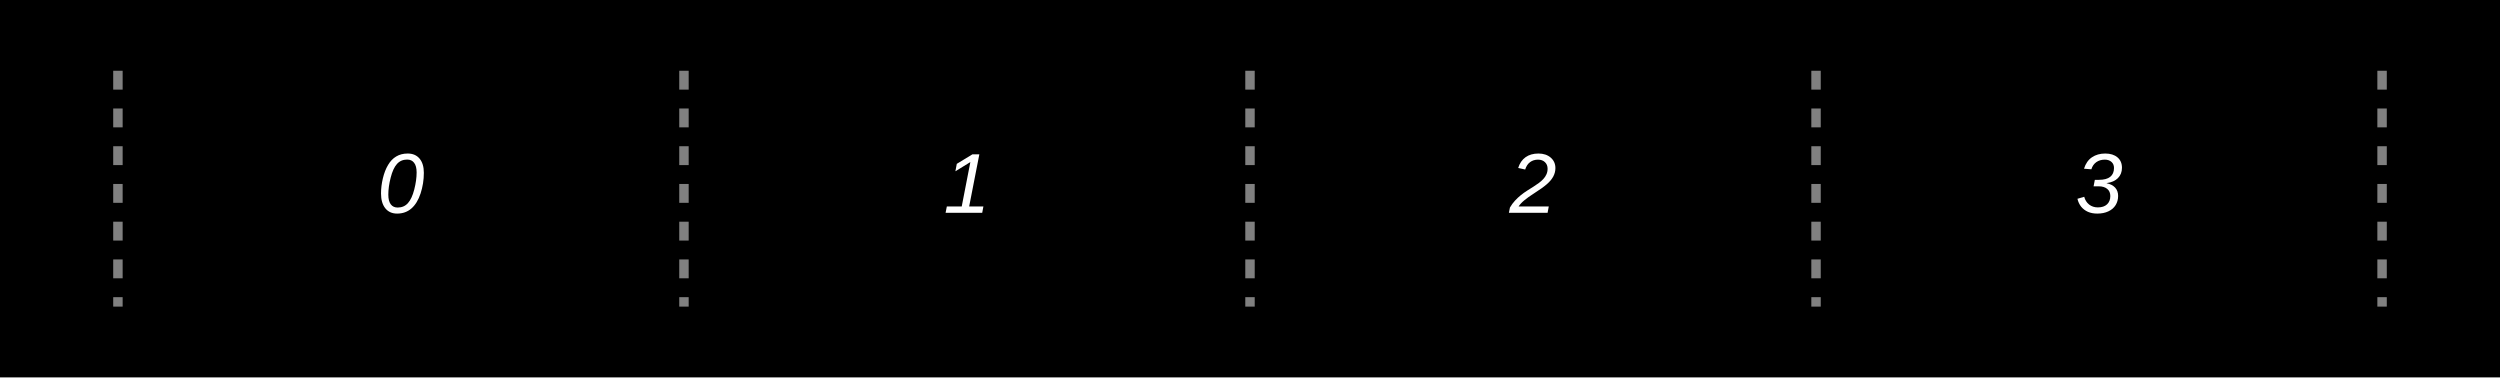
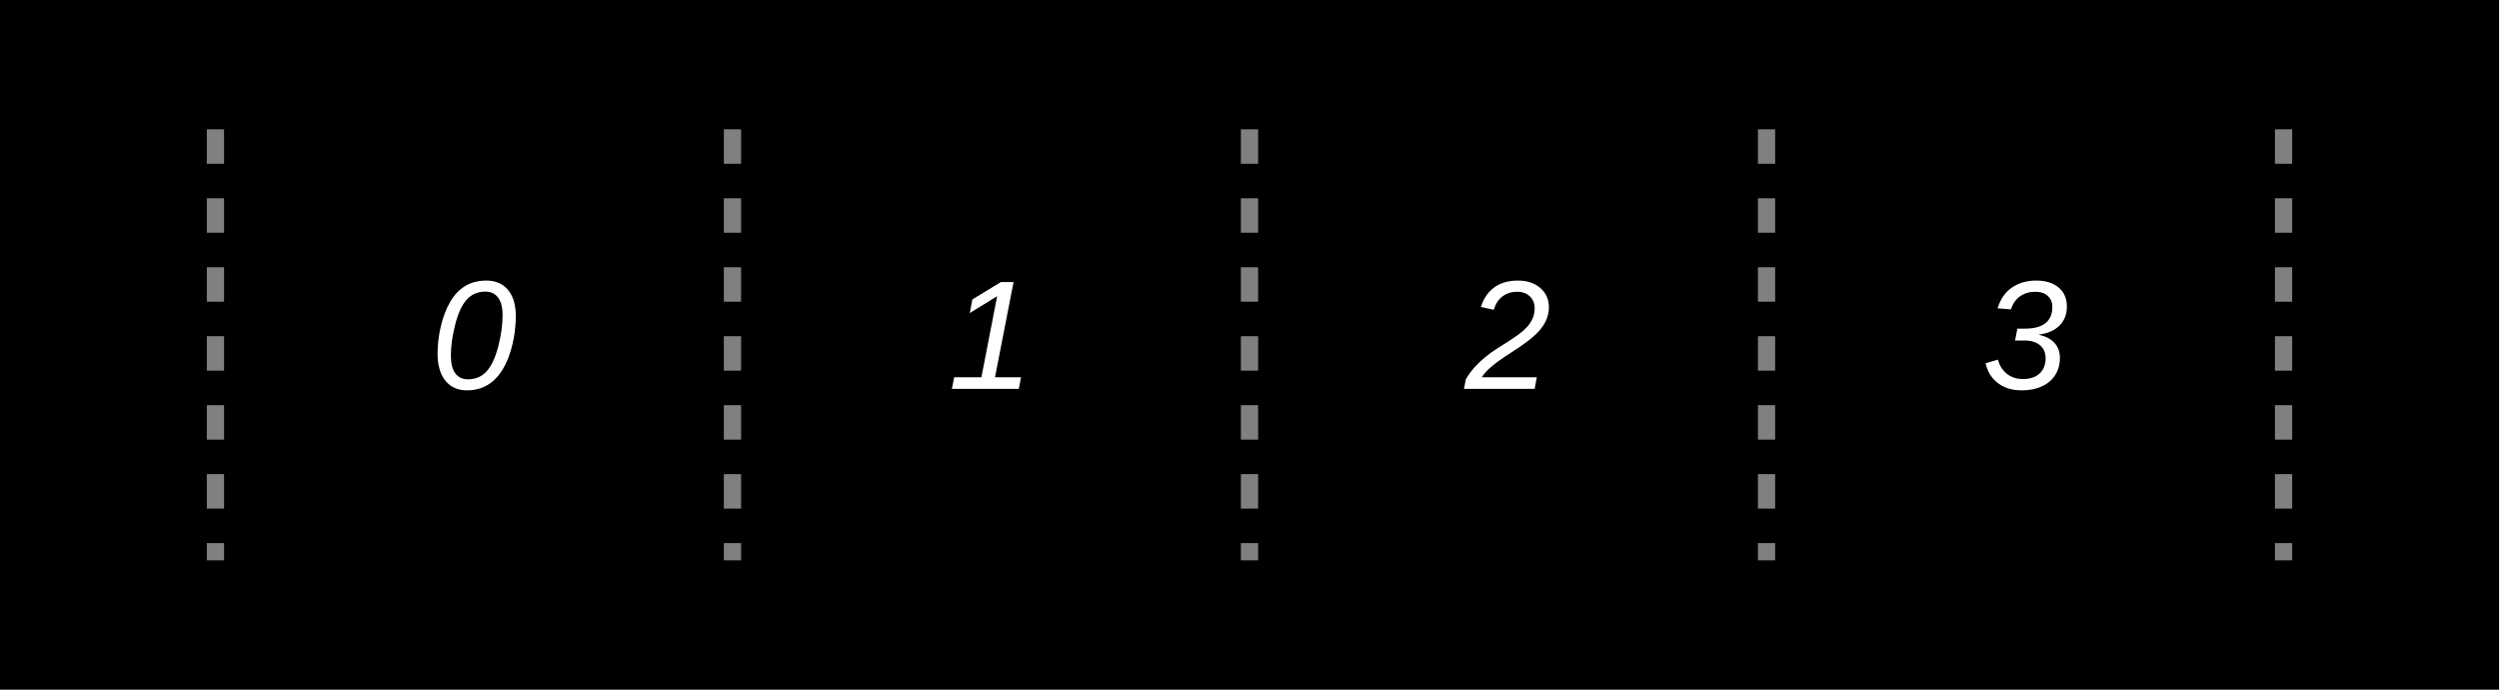
- <svg xmlns="http://www.w3.org/2000/svg" viewBox="0 0 530 80" width="530" height="80">
-   <rect x="0" y="0" width="530" height="80" fill="black" />
+ <svg xmlns="http://www.w3.org/2000/svg" viewBox="0 0 290 80" width="290" height="80">
+   <rect x="0" y="0" width="290" height="80" fill="black" />
  <g transform="translate(25 25)">
    <g>
      <line x1="0" y1="-10" x2="0" y2="40" stroke="rgba(255, 255, 255, 0.5)" stroke-width="2" stroke-dasharray="4" />
+       <line x1="60" y1="-10" x2="60" y2="40" stroke="rgba(255, 255, 255, 0.5)" stroke-width="2" stroke-dasharray="4" />
      <line x1="120" y1="-10" x2="120" y2="40" stroke="rgba(255, 255, 255, 0.5)" stroke-width="2" stroke-dasharray="4" />
+       <line x1="180" y1="-10" x2="180" y2="40" stroke="rgba(255, 255, 255, 0.5)" stroke-width="2" stroke-dasharray="4" />
      <line x1="240" y1="-10" x2="240" y2="40" stroke="rgba(255, 255, 255, 0.5)" stroke-width="2" stroke-dasharray="4" />
-       <line x1="360" y1="-10" x2="360" y2="40" stroke="rgba(255, 255, 255, 0.5)" stroke-width="2" stroke-dasharray="4" />
-       <line x1="480" y1="-10" x2="480" y2="40" stroke="rgba(255, 255, 255, 0.5)" stroke-width="2" stroke-dasharray="4" />
    </g>
    <g>
-       <text x="60" y="15" fill="white" font-family="Arial, Helvetica, sans-serif" font-size="18px" font-weight="normal" font-style="italic" dominant-baseline="middle" text-anchor="middle">0</text>
-       <text x="180" y="15" fill="white" font-family="Arial, Helvetica, sans-serif" font-size="18px" font-weight="normal" font-style="italic" dominant-baseline="middle" text-anchor="middle">1</text>
-       <text x="300" y="15" fill="white" font-family="Arial, Helvetica, sans-serif" font-size="18px" font-weight="normal" font-style="italic" dominant-baseline="middle" text-anchor="middle">2</text>
-       <text x="420" y="15" fill="white" font-family="Arial, Helvetica, sans-serif" font-size="18px" font-weight="normal" font-style="italic" dominant-baseline="middle" text-anchor="middle">3</text>
+       <text x="30" y="15" fill="white" font-family="Arial, Helvetica, sans-serif" font-size="18px" font-weight="normal" font-style="italic" dominant-baseline="middle" text-anchor="middle">0</text>
+       <text x="90" y="15" fill="white" font-family="Arial, Helvetica, sans-serif" font-size="18px" font-weight="normal" font-style="italic" dominant-baseline="middle" text-anchor="middle">1</text>
+       <text x="150" y="15" fill="white" font-family="Arial, Helvetica, sans-serif" font-size="18px" font-weight="normal" font-style="italic" dominant-baseline="middle" text-anchor="middle">2</text>
+       <text x="210" y="15" fill="white" font-family="Arial, Helvetica, sans-serif" font-size="18px" font-weight="normal" font-style="italic" dominant-baseline="middle" text-anchor="middle">3</text>
    </g>
  </g>
</svg>
